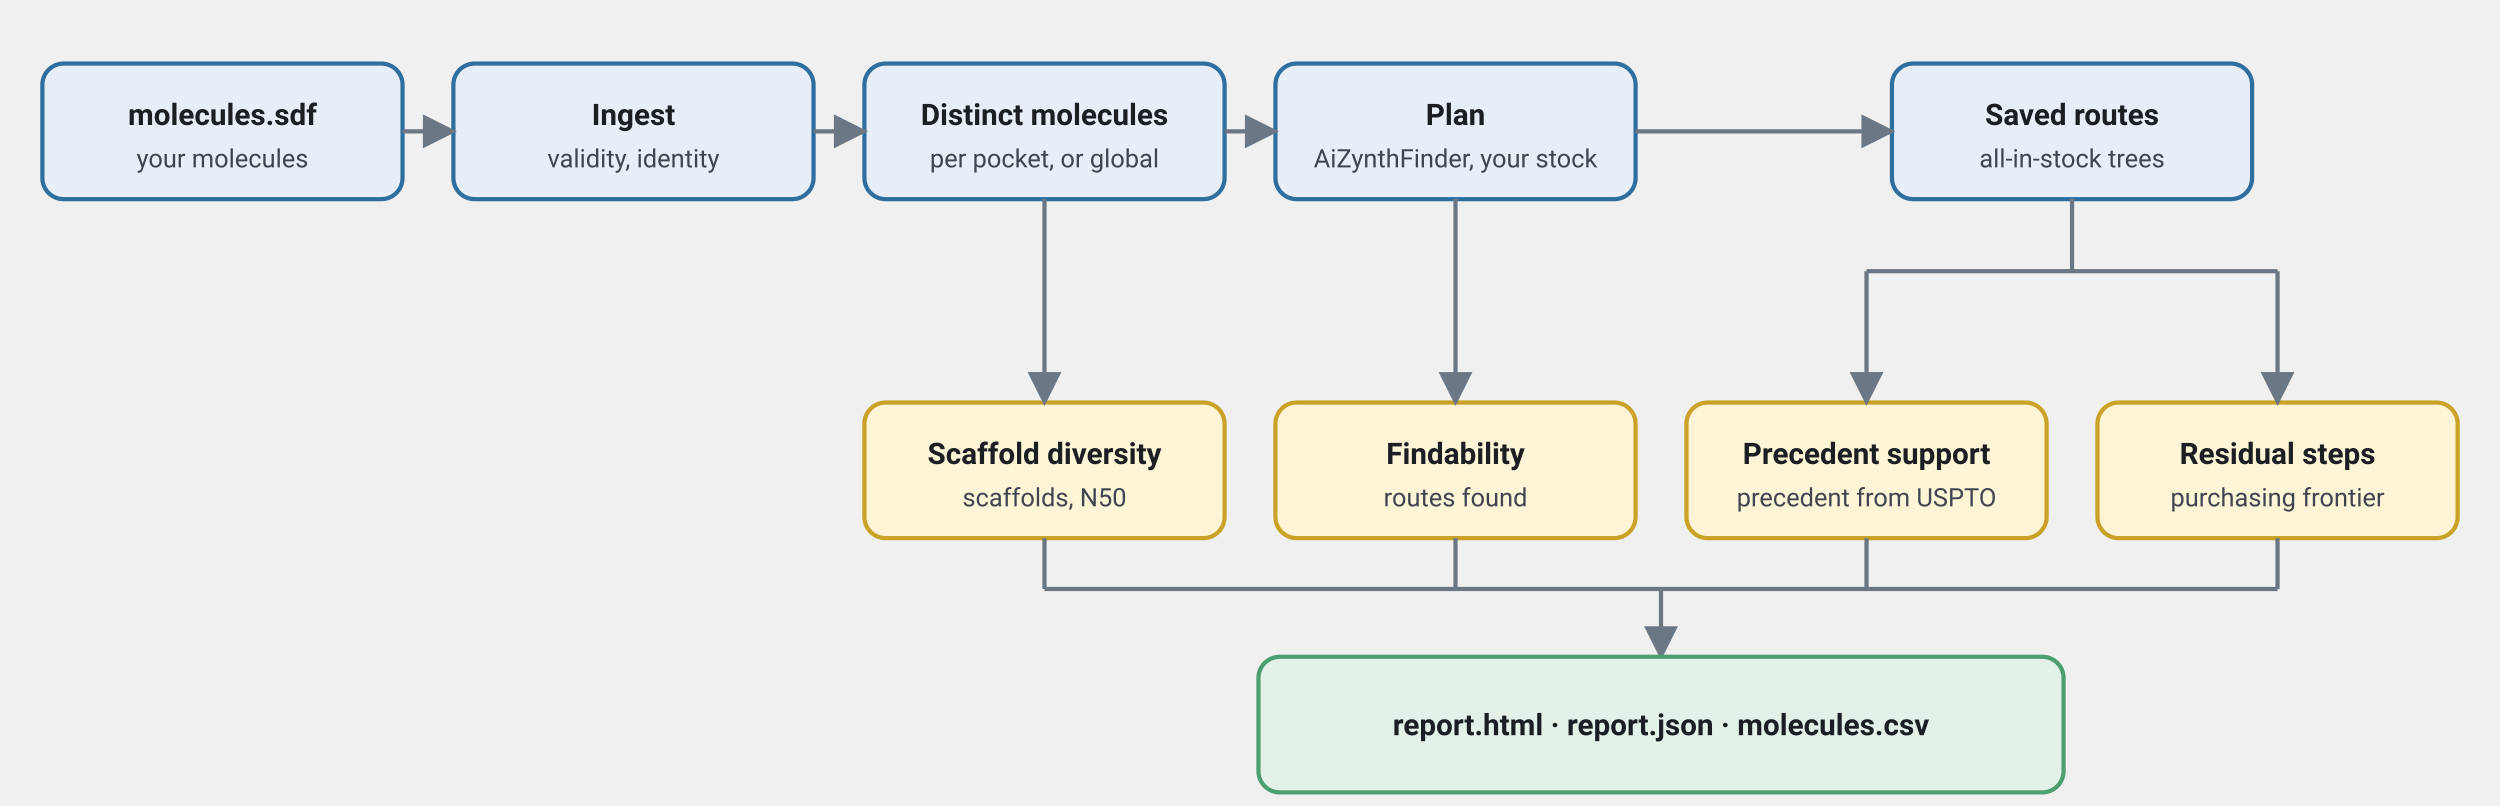
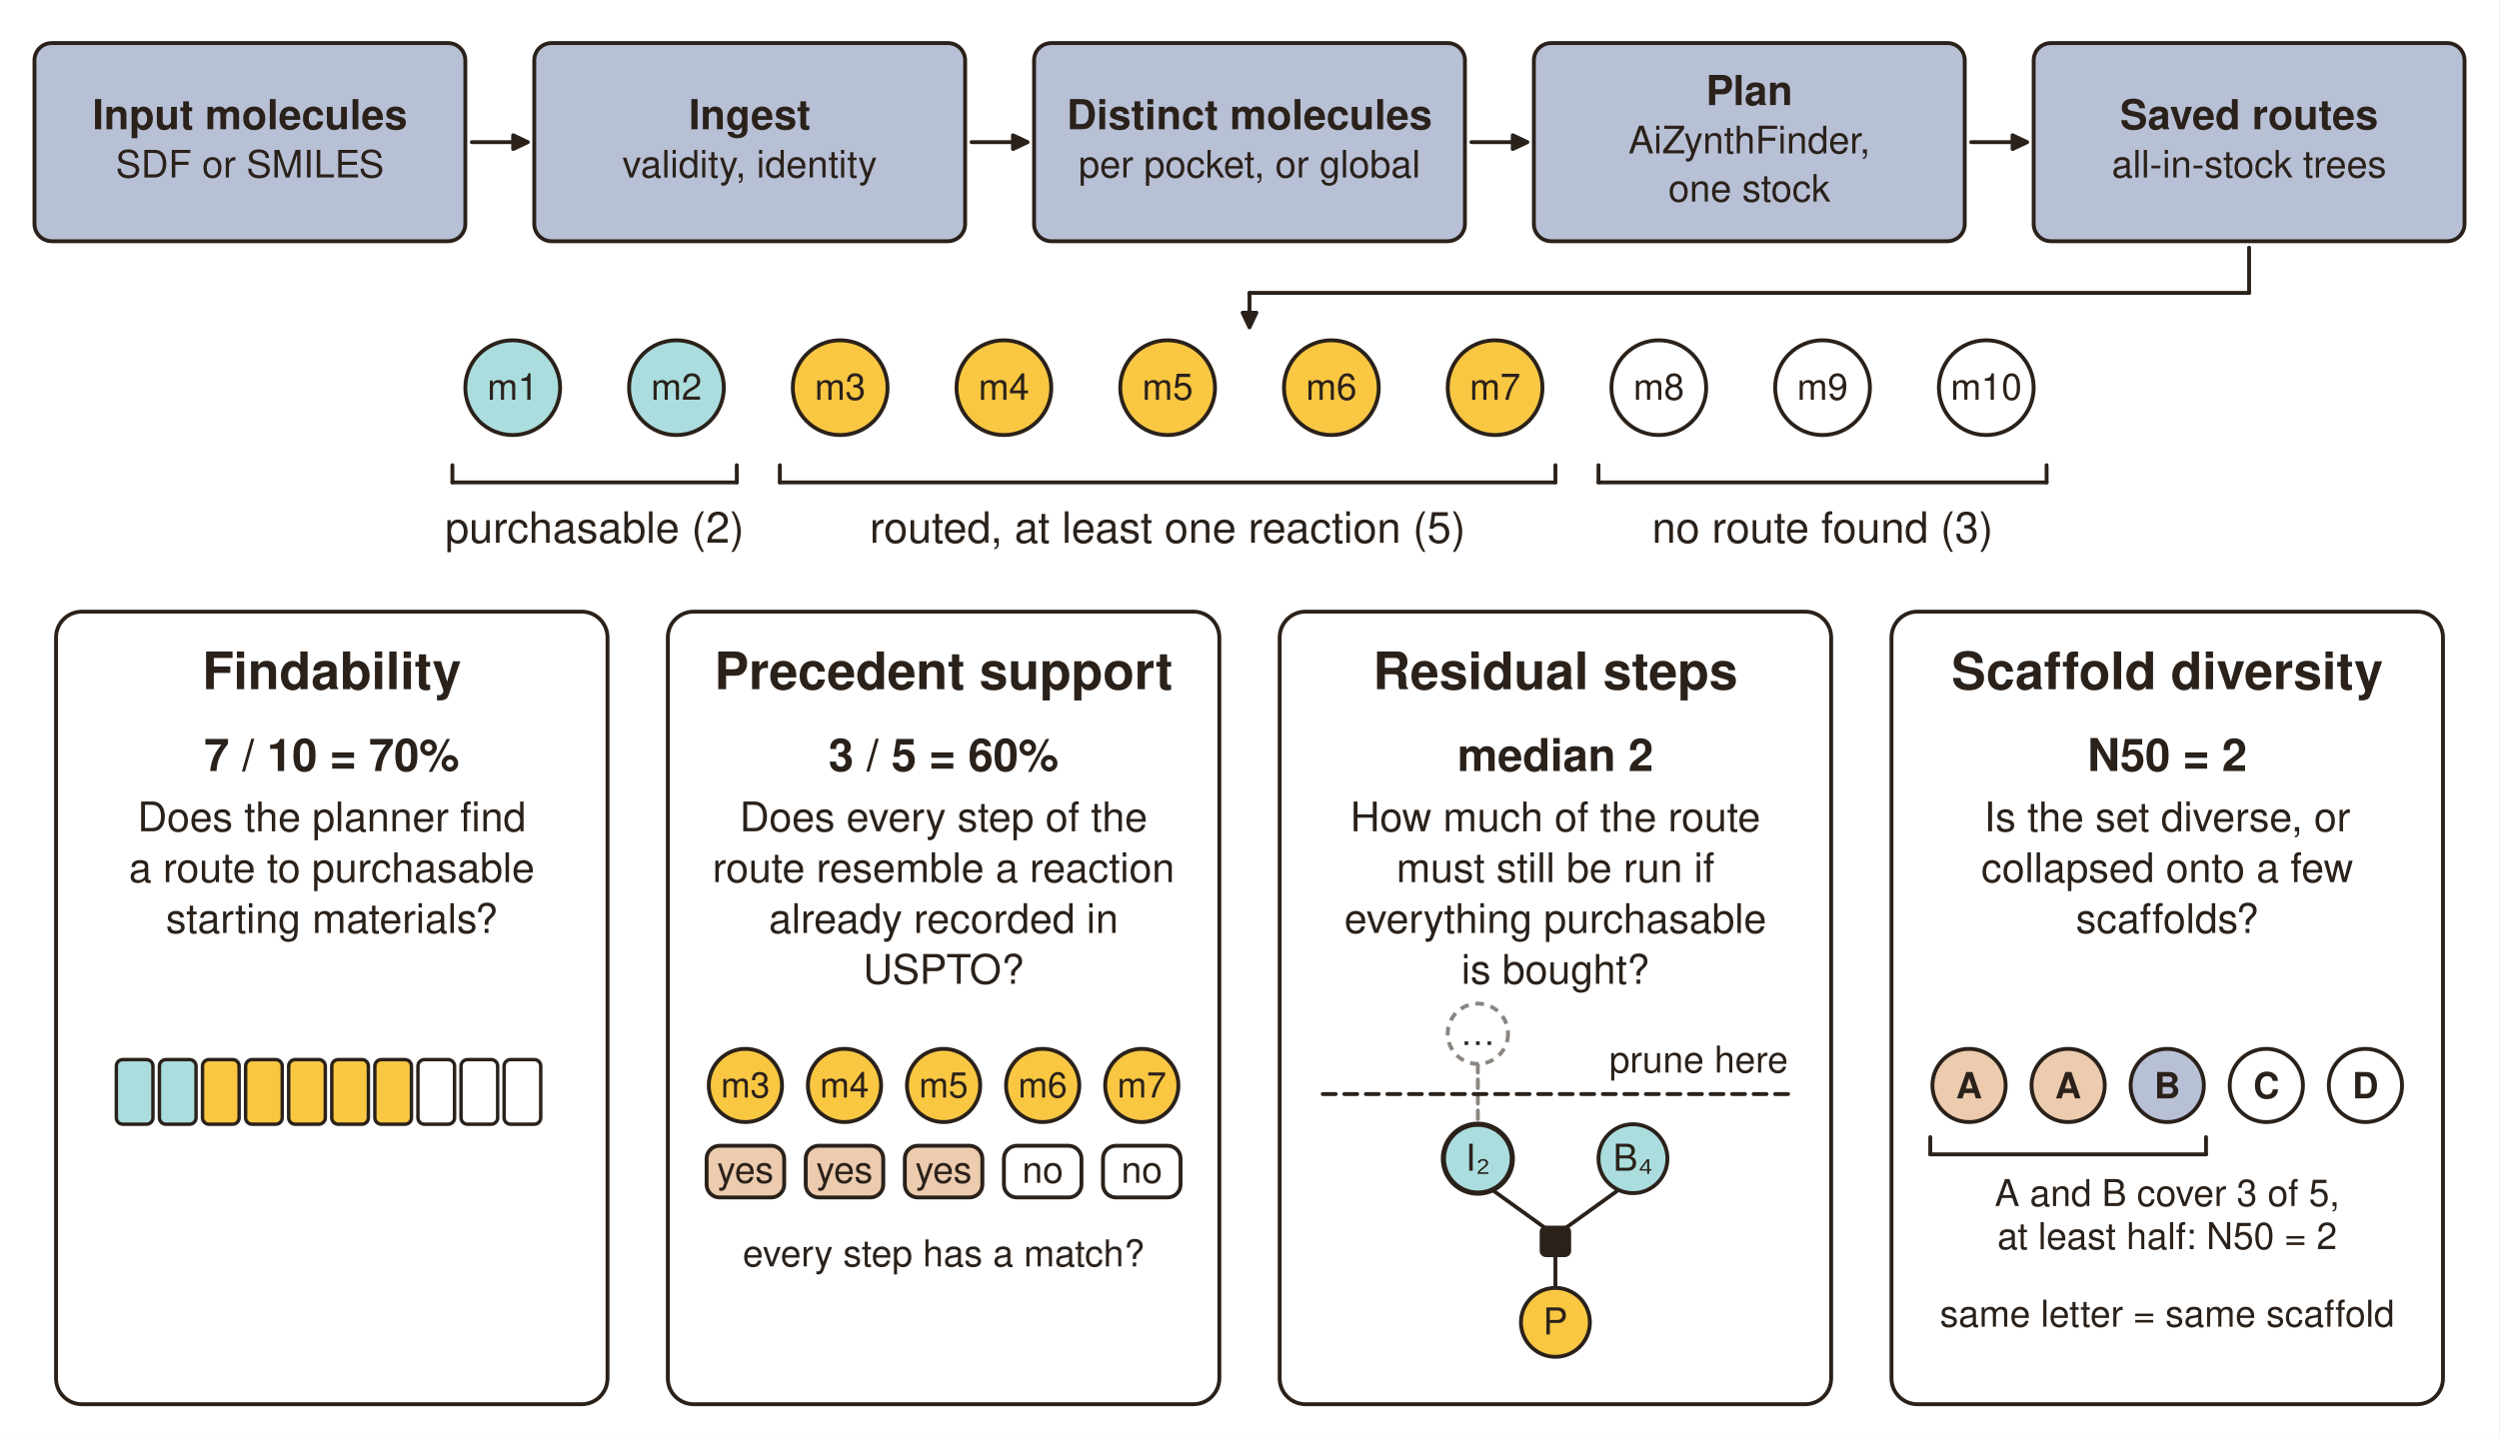
- <svg xmlns="http://www.w3.org/2000/svg" viewBox="0 0 1180 380" width="1180" height="380" font-family="system-ui,-apple-system,Segoe UI,Roboto,Helvetica,Arial,sans-serif" role="img" aria-label="SYNSPEQ pipeline: molecules are ingested, planned and evaluated by four measures into one report">
-   <defs>
-     <marker id="a" viewBox="0 0 10 10" refX="9" refY="5" markerWidth="8" markerHeight="8" orient="auto-start-reverse">
-       <path d="M0 0 L10 5 L0 10 z" fill="#6b7785" />
-     </marker>
-   </defs>
-   <rect x="20" y="30" width="170" height="64" rx="10" fill="#e8eef7" stroke="#2f6f9f" stroke-width="2" />
-   <text x="105.0" y="59.0" text-anchor="middle" font-size="14" font-weight="600" fill="#1b1f24">molecules.sdf</text>
-   <text x="105.0" y="79.0" text-anchor="middle" font-size="12" fill="#3d4650">your molecules</text>
-   <rect x="214" y="30" width="170" height="64" rx="10" fill="#e8eef7" stroke="#2f6f9f" stroke-width="2" />
-   <text x="299.0" y="59.0" text-anchor="middle" font-size="14" font-weight="600" fill="#1b1f24">Ingest</text>
-   <text x="299.0" y="79.0" text-anchor="middle" font-size="12" fill="#3d4650">validity, identity</text>
-   <rect x="408" y="30" width="170" height="64" rx="10" fill="#e8eef7" stroke="#2f6f9f" stroke-width="2" />
-   <text x="493.0" y="59.0" text-anchor="middle" font-size="14" font-weight="600" fill="#1b1f24">Distinct molecules</text>
-   <text x="493.0" y="79.0" text-anchor="middle" font-size="12" fill="#3d4650">per pocket, or global</text>
-   <rect x="602" y="30" width="170" height="64" rx="10" fill="#e8eef7" stroke="#2f6f9f" stroke-width="2" />
-   <text x="687.0" y="59.0" text-anchor="middle" font-size="14" font-weight="600" fill="#1b1f24">Plan</text>
-   <text x="687.0" y="79.0" text-anchor="middle" font-size="12" fill="#3d4650">AiZynthFinder, your stock</text>
-   <rect x="893.0" y="30" width="170" height="64" rx="10" fill="#e8eef7" stroke="#2f6f9f" stroke-width="2" />
-   <text x="978.0" y="59.0" text-anchor="middle" font-size="14" font-weight="600" fill="#1b1f24">Saved routes</text>
-   <text x="978.0" y="79.0" text-anchor="middle" font-size="12" fill="#3d4650">all-in-stock trees</text>
-   <line x1="190" y1="62.0" x2="214" y2="62.0" stroke="#6b7785" stroke-width="2" marker-end="url(#a)" />
-   <line x1="384" y1="62.0" x2="408" y2="62.0" stroke="#6b7785" stroke-width="2" marker-end="url(#a)" />
-   <line x1="578" y1="62.0" x2="602" y2="62.0" stroke="#6b7785" stroke-width="2" marker-end="url(#a)" />
-   <line x1="772" y1="62.0" x2="893.0" y2="62.0" stroke="#6b7785" stroke-width="2" marker-end="url(#a)" />
-   <rect x="408" y="190" width="170" height="64" rx="10" fill="#fff4d6" stroke="#c9a227" stroke-width="2" />
-   <text x="493.0" y="219.0" text-anchor="middle" font-size="14" font-weight="600" fill="#1b1f24">Scaffold diversity</text>
-   <text x="493.0" y="239.0" text-anchor="middle" font-size="12" fill="#3d4650">scaffolds, N50</text>
-   <rect x="602" y="190" width="170" height="64" rx="10" fill="#fff4d6" stroke="#c9a227" stroke-width="2" />
-   <text x="687.0" y="219.0" text-anchor="middle" font-size="14" font-weight="600" fill="#1b1f24">Findability</text>
-   <text x="687.0" y="239.0" text-anchor="middle" font-size="12" fill="#3d4650">routes found</text>
-   <rect x="796" y="190" width="170" height="64" rx="10" fill="#fff4d6" stroke="#c9a227" stroke-width="2" />
-   <text x="881.0" y="219.0" text-anchor="middle" font-size="14" font-weight="600" fill="#1b1f24">Precedent support</text>
-   <text x="881.0" y="239.0" text-anchor="middle" font-size="12" fill="#3d4650">precedent from USPTO</text>
-   <rect x="990" y="190" width="170" height="64" rx="10" fill="#fff4d6" stroke="#c9a227" stroke-width="2" />
-   <text x="1075.0" y="219.0" text-anchor="middle" font-size="14" font-weight="600" fill="#1b1f24">Residual steps</text>
-   <text x="1075.0" y="239.0" text-anchor="middle" font-size="12" fill="#3d4650">purchasing frontier</text>
-   <line x1="493.0" y1="94" x2="493.0" y2="190" stroke="#6b7785" stroke-width="2" marker-end="url(#a)" />
-   <line x1="687.0" y1="94" x2="687.0" y2="190" stroke="#6b7785" stroke-width="2" marker-end="url(#a)" />
-   <line x1="978.0" y1="94" x2="978.0" y2="128" stroke="#6b7785" stroke-width="2" />
-   <line x1="881.0" y1="128" x2="1075.0" y2="128" stroke="#6b7785" stroke-width="2" />
-   <line x1="881.0" y1="128" x2="881.0" y2="190" stroke="#6b7785" stroke-width="2" marker-end="url(#a)" />
-   <line x1="1075.0" y1="128" x2="1075.0" y2="190" stroke="#6b7785" stroke-width="2" marker-end="url(#a)" />
-   <line x1="493.0" y1="254" x2="493.0" y2="278" stroke="#6b7785" stroke-width="2" />
-   <line x1="687.0" y1="254" x2="687.0" y2="278" stroke="#6b7785" stroke-width="2" />
-   <line x1="881.0" y1="254" x2="881.0" y2="278" stroke="#6b7785" stroke-width="2" />
-   <line x1="1075.0" y1="254" x2="1075.0" y2="278" stroke="#6b7785" stroke-width="2" />
-   <line x1="493.0" y1="278" x2="1075.0" y2="278" stroke="#6b7785" stroke-width="2" />
-   <line x1="784.0" y1="278" x2="784.0" y2="310" stroke="#6b7785" stroke-width="2" marker-end="url(#a)" />
-   <rect x="594.0" y="310" width="380" height="64" rx="10" fill="#e3f1e8" stroke="#4c9f70" stroke-width="2" />
-   <text x="784.0" y="347.0" text-anchor="middle" font-size="14" font-weight="600" fill="#1b1f24">report.html · report.json · molecules.csv</text>
+ <svg xmlns="http://www.w3.org/2000/svg" version="1.1" width="580" height="334" viewBox="0 36 580 334">
+   <rect id="background" x="0" y="36" width="580" height="334" fill="#FFFFFF" />
+   <g id="layer-cards">
+     <rect id="card-1-box" x="13.00" y="178.00" width="128.00" height="184.00" rx="6" fill="#FFFFFF" stroke="#2a211a" stroke-width="0.9" />
+     <rect id="card-2-box" x="155.00" y="178.00" width="128.00" height="184.00" rx="6" fill="#FFFFFF" stroke="#2a211a" stroke-width="0.9" />
+     <rect id="card-3-box" x="297.00" y="178.00" width="128.00" height="184.00" rx="6" fill="#FFFFFF" stroke="#2a211a" stroke-width="0.9" />
+     <rect id="card-4-box" x="439.00" y="178.00" width="128.00" height="184.00" rx="6" fill="#FFFFFF" stroke="#2a211a" stroke-width="0.9" />
+   </g>
+   <g id="layer-arrows">
+     <g id="arrow-pipeline-1">
+       <line id="arrow-pipeline-1-line" x1="109.5" y1="69.0" x2="119.10" y2="69.00" fill="none" stroke="#2a211a" stroke-width="0.9" stroke-linecap="round" />
+       <path id="arrow-pipeline-1-head" d="M122.5,69.0L119.10,70.60L119.10,67.40Z" fill="#2a211a" stroke="#2a211a" stroke-width="0.9" stroke-linejoin="round" />
+     </g>
+     <g id="arrow-pipeline-2">
+       <line id="arrow-pipeline-2-line" x1="225.5" y1="69.0" x2="235.10" y2="69.00" fill="none" stroke="#2a211a" stroke-width="0.9" stroke-linecap="round" />
+       <path id="arrow-pipeline-2-head" d="M238.5,69.0L235.10,70.60L235.10,67.40Z" fill="#2a211a" stroke="#2a211a" stroke-width="0.9" stroke-linejoin="round" />
+     </g>
+     <g id="arrow-pipeline-3">
+       <line id="arrow-pipeline-3-line" x1="341.5" y1="69.0" x2="351.10" y2="69.00" fill="none" stroke="#2a211a" stroke-width="0.9" stroke-linecap="round" />
+       <path id="arrow-pipeline-3-head" d="M354.5,69.0L351.10,70.60L351.10,67.40Z" fill="#2a211a" stroke="#2a211a" stroke-width="0.9" stroke-linejoin="round" />
+     </g>
+     <g id="arrow-pipeline-4">
+       <line id="arrow-pipeline-4-line" x1="457.5" y1="69.0" x2="467.10" y2="69.00" fill="none" stroke="#2a211a" stroke-width="0.9" stroke-linecap="round" />
+       <path id="arrow-pipeline-4-head" d="M470.5,69.0L467.10,70.60L467.10,67.40Z" fill="#2a211a" stroke="#2a211a" stroke-width="0.9" stroke-linejoin="round" />
+     </g>
+     <line id="plan-down" x1="522.00" y1="93.50" x2="522.00" y2="104.00" fill="none" stroke="#2a211a" stroke-width="0.9" stroke-linecap="round" />
+     <line id="plan-across" x1="522.00" y1="104.00" x2="290.00" y2="104.00" fill="none" stroke="#2a211a" stroke-width="0.9" stroke-linecap="round" />
+     <g id="arrow-plan-outcomes">
+       <line id="arrow-plan-outcomes-line" x1="290.0" y1="104" x2="290.00" y2="108.60" fill="none" stroke="#2a211a" stroke-width="0.9" stroke-linecap="round" />
+       <path id="arrow-plan-outcomes-head" d="M290.0,112L288.40,108.60L291.60,108.60Z" fill="#2a211a" stroke="#2a211a" stroke-width="0.9" stroke-linejoin="round" />
+     </g>
+     <line id="group-purchasable-bar" x1="105.00" y1="148.00" x2="171.00" y2="148.00" fill="none" stroke="#2a211a" stroke-width="0.9" stroke-linecap="round" />
+     <line id="group-purchasable-l" x1="105.00" y1="144.00" x2="105.00" y2="148.00" fill="none" stroke="#2a211a" stroke-width="0.9" stroke-linecap="round" />
+     <line id="group-purchasable-r" x1="171.00" y1="144.00" x2="171.00" y2="148.00" fill="none" stroke="#2a211a" stroke-width="0.9" stroke-linecap="round" />
+     <line id="group-routed-bar" x1="181.00" y1="148.00" x2="361.00" y2="148.00" fill="none" stroke="#2a211a" stroke-width="0.9" stroke-linecap="round" />
+     <line id="group-routed-l" x1="181.00" y1="144.00" x2="181.00" y2="148.00" fill="none" stroke="#2a211a" stroke-width="0.9" stroke-linecap="round" />
+     <line id="group-routed-r" x1="361.00" y1="144.00" x2="361.00" y2="148.00" fill="none" stroke="#2a211a" stroke-width="0.9" stroke-linecap="round" />
+     <line id="group-noroute-bar" x1="371.00" y1="148.00" x2="475.00" y2="148.00" fill="none" stroke="#2a211a" stroke-width="0.9" stroke-linecap="round" />
+     <line id="group-noroute-l" x1="371.00" y1="144.00" x2="371.00" y2="148.00" fill="none" stroke="#2a211a" stroke-width="0.9" stroke-linecap="round" />
+     <line id="group-noroute-r" x1="475.00" y1="144.00" x2="475.00" y2="148.00" fill="none" stroke="#2a211a" stroke-width="0.9" stroke-linecap="round" />
+     <line id="c3-e0" x1="343.00" y1="283.00" x2="343.00" y2="296.50" fill="none" stroke="#8a8580" stroke-width="0.9" stroke-linecap="round" stroke-dasharray="2 1.6" />
+     <line id="c3-prune" x1="307.00" y1="290.00" x2="415.00" y2="290.00" fill="none" stroke="#2a211a" stroke-width="0.9" stroke-linecap="round" stroke-dasharray="3 2" />
+     <line id="c3-e1" x1="346.00" y1="312.00" x2="358.50" y2="321.00" fill="none" stroke="#2a211a" stroke-width="0.9" stroke-linecap="round" />
+     <line id="c3-e2" x1="376.00" y1="312.00" x2="363.50" y2="321.00" fill="none" stroke="#2a211a" stroke-width="0.9" stroke-linecap="round" />
+     <line id="c3-e3" x1="361.00" y1="327.40" x2="361.00" y2="335.00" fill="none" stroke="#2a211a" stroke-width="0.9" stroke-linecap="round" />
+     <line id="c4-bracket" x1="448.00" y1="304.00" x2="512.00" y2="304.00" fill="none" stroke="#2a211a" stroke-width="0.9" stroke-linecap="round" />
+     <line id="c4-bracket-l" x1="448.00" y1="300.00" x2="448.00" y2="304.00" fill="none" stroke="#2a211a" stroke-width="0.9" stroke-linecap="round" />
+     <line id="c4-bracket-r" x1="512.00" y1="300.00" x2="512.00" y2="304.00" fill="none" stroke="#2a211a" stroke-width="0.9" stroke-linecap="round" />
+   </g>
+   <g id="layer-nodes">
+     <g id="node-pipeline-1">
+       <rect id="node-pipeline-1-box" x="8" y="46" width="100" height="46" rx="4" fill="#b8c0d6" stroke="#2a211a" stroke-width="0.9" />
+       <text id="node-pipeline-1-text-1" x="58.00" y="66.00" font-family="Helvetica, Arial, sans-serif" font-size="9.6" font-weight="bold" fill="#2a211a" text-anchor="middle">Input molecules</text>
+       <text id="node-pipeline-1-text-2" x="58.00" y="77.20" font-family="Helvetica, Arial, sans-serif" font-size="8.8" fill="#2a211a" text-anchor="middle">SDF or SMILES</text>
+     </g>
+     <g id="node-pipeline-2">
+       <rect id="node-pipeline-2-box" x="124" y="46" width="100" height="46" rx="4" fill="#b8c0d6" stroke="#2a211a" stroke-width="0.9" />
+       <text id="node-pipeline-2-text-1" x="174.00" y="66.00" font-family="Helvetica, Arial, sans-serif" font-size="9.6" font-weight="bold" fill="#2a211a" text-anchor="middle">Ingest</text>
+       <text id="node-pipeline-2-text-2" x="174.00" y="77.20" font-family="Helvetica, Arial, sans-serif" font-size="8.8" fill="#2a211a" text-anchor="middle">validity, identity</text>
+     </g>
+     <g id="node-pipeline-3">
+       <rect id="node-pipeline-3-box" x="240" y="46" width="100" height="46" rx="4" fill="#b8c0d6" stroke="#2a211a" stroke-width="0.9" />
+       <text id="node-pipeline-3-text-1" x="290.00" y="66.00" font-family="Helvetica, Arial, sans-serif" font-size="9.6" font-weight="bold" fill="#2a211a" text-anchor="middle">Distinct molecules</text>
+       <text id="node-pipeline-3-text-2" x="290.00" y="77.20" font-family="Helvetica, Arial, sans-serif" font-size="8.8" fill="#2a211a" text-anchor="middle">per pocket, or global</text>
+     </g>
+     <g id="node-pipeline-4">
+       <rect id="node-pipeline-4-box" x="356" y="46" width="100" height="46" rx="4" fill="#b8c0d6" stroke="#2a211a" stroke-width="0.9" />
+       <text id="node-pipeline-4-text-1" x="406.00" y="60.40" font-family="Helvetica, Arial, sans-serif" font-size="9.6" font-weight="bold" fill="#2a211a" text-anchor="middle">Plan</text>
+       <text id="node-pipeline-4-text-2" x="406.00" y="71.60" font-family="Helvetica, Arial, sans-serif" font-size="8.8" fill="#2a211a" text-anchor="middle">AiZynthFinder,</text>
+       <text id="node-pipeline-4-text-3" x="406.00" y="82.80" font-family="Helvetica, Arial, sans-serif" font-size="8.8" fill="#2a211a" text-anchor="middle">one stock</text>
+     </g>
+     <g id="node-pipeline-5">
+       <rect id="node-pipeline-5-box" x="472" y="46" width="100" height="46" rx="4" fill="#b8c0d6" stroke="#2a211a" stroke-width="0.9" />
+       <text id="node-pipeline-5-text-1" x="522.00" y="66.00" font-family="Helvetica, Arial, sans-serif" font-size="9.6" font-weight="bold" fill="#2a211a" text-anchor="middle">Saved routes</text>
+       <text id="node-pipeline-5-text-2" x="522.00" y="77.20" font-family="Helvetica, Arial, sans-serif" font-size="8.8" fill="#2a211a" text-anchor="middle">all-in-stock trees</text>
+     </g>
+     <circle id="molecule-1" cx="119.00" cy="126.00" r="11" fill="#abddde" stroke="#2a211a" stroke-width="0.9" />
+     <circle id="molecule-2" cx="157.00" cy="126.00" r="11" fill="#abddde" stroke="#2a211a" stroke-width="0.9" />
+     <circle id="molecule-3" cx="195.00" cy="126.00" r="11" fill="#f9c742" stroke="#2a211a" stroke-width="0.9" />
+     <circle id="molecule-4" cx="233.00" cy="126.00" r="11" fill="#f9c742" stroke="#2a211a" stroke-width="0.9" />
+     <circle id="molecule-5" cx="271.00" cy="126.00" r="11" fill="#f9c742" stroke="#2a211a" stroke-width="0.9" />
+     <circle id="molecule-6" cx="309.00" cy="126.00" r="11" fill="#f9c742" stroke="#2a211a" stroke-width="0.9" />
+     <circle id="molecule-7" cx="347.00" cy="126.00" r="11" fill="#f9c742" stroke="#2a211a" stroke-width="0.9" />
+     <circle id="molecule-8" cx="385.00" cy="126.00" r="11" fill="#FFFFFF" stroke="#2a211a" stroke-width="0.9" />
+     <circle id="molecule-9" cx="423.00" cy="126.00" r="11" fill="#FFFFFF" stroke="#2a211a" stroke-width="0.9" />
+     <circle id="molecule-10" cx="461.00" cy="126.00" r="11" fill="#FFFFFF" stroke="#2a211a" stroke-width="0.9" />
+     <rect id="c1-cell-1" x="27.00" y="282.00" width="8.50" height="15.00" rx="1.5" fill="#abddde" stroke="#2a211a" stroke-width="0.8" />
+     <rect id="c1-cell-2" x="37.00" y="282.00" width="8.50" height="15.00" rx="1.5" fill="#abddde" stroke="#2a211a" stroke-width="0.8" />
+     <rect id="c1-cell-3" x="47.00" y="282.00" width="8.50" height="15.00" rx="1.5" fill="#f9c742" stroke="#2a211a" stroke-width="0.8" />
+     <rect id="c1-cell-4" x="57.00" y="282.00" width="8.50" height="15.00" rx="1.5" fill="#f9c742" stroke="#2a211a" stroke-width="0.8" />
+     <rect id="c1-cell-5" x="67.00" y="282.00" width="8.50" height="15.00" rx="1.5" fill="#f9c742" stroke="#2a211a" stroke-width="0.8" />
+     <rect id="c1-cell-6" x="77.00" y="282.00" width="8.50" height="15.00" rx="1.5" fill="#f9c742" stroke="#2a211a" stroke-width="0.8" />
+     <rect id="c1-cell-7" x="87.00" y="282.00" width="8.50" height="15.00" rx="1.5" fill="#f9c742" stroke="#2a211a" stroke-width="0.8" />
+     <rect id="c1-cell-8" x="97.00" y="282.00" width="8.50" height="15.00" rx="1.5" fill="#FFFFFF" stroke="#2a211a" stroke-width="0.8" />
+     <rect id="c1-cell-9" x="107.00" y="282.00" width="8.50" height="15.00" rx="1.5" fill="#FFFFFF" stroke="#2a211a" stroke-width="0.8" />
+     <rect id="c1-cell-10" x="117.00" y="282.00" width="8.50" height="15.00" rx="1.5" fill="#FFFFFF" stroke="#2a211a" stroke-width="0.8" />
+     <circle id="c2-mol-1" cx="173.00" cy="288.00" r="8.5" fill="#f9c742" stroke="#2a211a" stroke-width="0.9" />
+     <rect id="c2-answer-1" x="164.00" y="302.00" width="18.00" height="12.00" rx="3" fill="#eccbae" stroke="#2a211a" stroke-width="0.9" />
+     <circle id="c2-mol-2" cx="196.00" cy="288.00" r="8.5" fill="#f9c742" stroke="#2a211a" stroke-width="0.9" />
+     <rect id="c2-answer-2" x="187.00" y="302.00" width="18.00" height="12.00" rx="3" fill="#eccbae" stroke="#2a211a" stroke-width="0.9" />
+     <circle id="c2-mol-3" cx="219.00" cy="288.00" r="8.5" fill="#f9c742" stroke="#2a211a" stroke-width="0.9" />
+     <rect id="c2-answer-3" x="210.00" y="302.00" width="18.00" height="12.00" rx="3" fill="#eccbae" stroke="#2a211a" stroke-width="0.9" />
+     <circle id="c2-mol-4" cx="242.00" cy="288.00" r="8.5" fill="#f9c742" stroke="#2a211a" stroke-width="0.9" />
+     <rect id="c2-answer-4" x="233.00" y="302.00" width="18.00" height="12.00" rx="3" fill="#FFFFFF" stroke="#2a211a" stroke-width="0.9" />
+     <circle id="c2-mol-5" cx="265.00" cy="288.00" r="8.5" fill="#f9c742" stroke="#2a211a" stroke-width="0.9" />
+     <rect id="c2-answer-5" x="256.00" y="302.00" width="18.00" height="12.00" rx="3" fill="#FFFFFF" stroke="#2a211a" stroke-width="0.9" />
+     <circle id="c3-earlier-steps" cx="343.00" cy="276.00" r="7" fill="#FFFFFF" stroke="#8a8580" stroke-width="0.9" stroke-dasharray="2 1.6" />
+     <circle id="c3-i2" cx="343.00" cy="305.00" r="8" fill="#abddde" stroke="#2a211a" stroke-width="1.2" />
+     <circle id="c3-b4" cx="379.00" cy="305.00" r="8" fill="#abddde" stroke="#2a211a" stroke-width="0.9" />
+     <rect id="c3-reaction" x="357.80" y="321.00" width="6.40" height="6.40" rx="1" fill="#2a211a" stroke="#2a211a" stroke-width="0.9" />
+     <circle id="c3-product" cx="361.00" cy="343.00" r="8" fill="#f9c742" stroke="#2a211a" stroke-width="0.9" />
+     <circle id="c4-mol-1" cx="457.00" cy="288.00" r="8.5" fill="#eccbae" stroke="#2a211a" stroke-width="0.9" />
+     <circle id="c4-mol-2" cx="480.00" cy="288.00" r="8.5" fill="#eccbae" stroke="#2a211a" stroke-width="0.9" />
+     <circle id="c4-mol-3" cx="503.00" cy="288.00" r="8.5" fill="#b8c0d6" stroke="#2a211a" stroke-width="0.9" />
+     <circle id="c4-mol-4" cx="526.00" cy="288.00" r="8.5" fill="#FFFFFF" stroke="#2a211a" stroke-width="0.9" />
+     <circle id="c4-mol-5" cx="549.00" cy="288.00" r="8.5" fill="#FFFFFF" stroke="#2a211a" stroke-width="0.9" />
+   </g>
+   <g id="layer-labels">
+     <text id="molecule-1-label" x="119.00" y="128.80" font-family="Helvetica, Arial, sans-serif" font-size="8.5" fill="#2a211a" text-anchor="middle">m1</text>
+     <text id="molecule-2-label" x="157.00" y="128.80" font-family="Helvetica, Arial, sans-serif" font-size="8.5" fill="#2a211a" text-anchor="middle">m2</text>
+     <text id="molecule-3-label" x="195.00" y="128.80" font-family="Helvetica, Arial, sans-serif" font-size="8.5" fill="#2a211a" text-anchor="middle">m3</text>
+     <text id="molecule-4-label" x="233.00" y="128.80" font-family="Helvetica, Arial, sans-serif" font-size="8.5" fill="#2a211a" text-anchor="middle">m4</text>
+     <text id="molecule-5-label" x="271.00" y="128.80" font-family="Helvetica, Arial, sans-serif" font-size="8.5" fill="#2a211a" text-anchor="middle">m5</text>
+     <text id="molecule-6-label" x="309.00" y="128.80" font-family="Helvetica, Arial, sans-serif" font-size="8.5" fill="#2a211a" text-anchor="middle">m6</text>
+     <text id="molecule-7-label" x="347.00" y="128.80" font-family="Helvetica, Arial, sans-serif" font-size="8.5" fill="#2a211a" text-anchor="middle">m7</text>
+     <text id="molecule-8-label" x="385.00" y="128.80" font-family="Helvetica, Arial, sans-serif" font-size="8.5" fill="#2a211a" text-anchor="middle">m8</text>
+     <text id="molecule-9-label" x="423.00" y="128.80" font-family="Helvetica, Arial, sans-serif" font-size="8.5" fill="#2a211a" text-anchor="middle">m9</text>
+     <text id="molecule-10-label" x="461.00" y="128.80" font-family="Helvetica, Arial, sans-serif" font-size="8.5" fill="#2a211a" text-anchor="middle">m10</text>
+     <text id="group-purchasable-text" x="138.00" y="162.00" font-family="Helvetica, Arial, sans-serif" font-size="10" fill="#2a211a" text-anchor="middle">purchasable (2)</text>
+     <text id="group-routed-text" x="271.00" y="162.00" font-family="Helvetica, Arial, sans-serif" font-size="10" fill="#2a211a" text-anchor="middle">routed, at least one reaction (5)</text>
+     <text id="group-noroute-text" x="423.00" y="162.00" font-family="Helvetica, Arial, sans-serif" font-size="10" fill="#2a211a" text-anchor="middle">no route found (3)</text>
+     <text id="card-1-title" x="77.00" y="196.00" font-family="Helvetica, Arial, sans-serif" font-size="12" font-weight="bold" fill="#2a211a" text-anchor="middle">Findability</text>
+     <text id="card-1-value" x="77.00" y="215.00" font-family="Helvetica, Arial, sans-serif" font-size="10.5" font-weight="bold" fill="#2a211a" text-anchor="middle">7 / 10 = 70%</text>
+     <text id="card-1-desc-1" x="77.00" y="229.00" font-family="Helvetica, Arial, sans-serif" font-size="9.5" fill="#2a211a" text-anchor="middle">Does the planner find</text>
+     <text id="card-1-desc-2" x="77.00" y="240.80" font-family="Helvetica, Arial, sans-serif" font-size="9.5" fill="#2a211a" text-anchor="middle">a route to purchasable</text>
+     <text id="card-1-desc-3" x="77.00" y="252.60" font-family="Helvetica, Arial, sans-serif" font-size="9.5" fill="#2a211a" text-anchor="middle">starting materials?</text>
+     <text id="card-2-title" x="219.00" y="196.00" font-family="Helvetica, Arial, sans-serif" font-size="12" font-weight="bold" fill="#2a211a" text-anchor="middle">Precedent support</text>
+     <text id="card-2-value" x="219.00" y="215.00" font-family="Helvetica, Arial, sans-serif" font-size="10.5" font-weight="bold" fill="#2a211a" text-anchor="middle">3 / 5 = 60%</text>
+     <text id="card-2-desc-1" x="219.00" y="229.00" font-family="Helvetica, Arial, sans-serif" font-size="9.5" fill="#2a211a" text-anchor="middle">Does every step of the</text>
+     <text id="card-2-desc-2" x="219.00" y="240.80" font-family="Helvetica, Arial, sans-serif" font-size="9.5" fill="#2a211a" text-anchor="middle">route resemble a reaction</text>
+     <text id="card-2-desc-3" x="219.00" y="252.60" font-family="Helvetica, Arial, sans-serif" font-size="9.5" fill="#2a211a" text-anchor="middle">already recorded in</text>
+     <text id="card-2-desc-4" x="219.00" y="264.40" font-family="Helvetica, Arial, sans-serif" font-size="9.5" fill="#2a211a" text-anchor="middle">USPTO?</text>
+     <text id="card-3-title" x="361.00" y="196.00" font-family="Helvetica, Arial, sans-serif" font-size="12" font-weight="bold" fill="#2a211a" text-anchor="middle">Residual steps</text>
+     <text id="card-3-value" x="361.00" y="215.00" font-family="Helvetica, Arial, sans-serif" font-size="10.5" font-weight="bold" fill="#2a211a" text-anchor="middle">median 2</text>
+     <text id="card-3-desc-1" x="361.00" y="229.00" font-family="Helvetica, Arial, sans-serif" font-size="9.5" fill="#2a211a" text-anchor="middle">How much of the route</text>
+     <text id="card-3-desc-2" x="361.00" y="240.80" font-family="Helvetica, Arial, sans-serif" font-size="9.5" fill="#2a211a" text-anchor="middle">must still be run if</text>
+     <text id="card-3-desc-3" x="361.00" y="252.60" font-family="Helvetica, Arial, sans-serif" font-size="9.5" fill="#2a211a" text-anchor="middle">everything purchasable</text>
+     <text id="card-3-desc-4" x="361.00" y="264.40" font-family="Helvetica, Arial, sans-serif" font-size="9.5" fill="#2a211a" text-anchor="middle">is bought?</text>
+     <text id="card-4-title" x="503.00" y="196.00" font-family="Helvetica, Arial, sans-serif" font-size="12" font-weight="bold" fill="#2a211a" text-anchor="middle">Scaffold diversity</text>
+     <text id="card-4-value" x="503.00" y="215.00" font-family="Helvetica, Arial, sans-serif" font-size="10.5" font-weight="bold" fill="#2a211a" text-anchor="middle">N50 = 2</text>
+     <text id="card-4-desc-1" x="503.00" y="229.00" font-family="Helvetica, Arial, sans-serif" font-size="9.5" fill="#2a211a" text-anchor="middle">Is the set diverse, or</text>
+     <text id="card-4-desc-2" x="503.00" y="240.80" font-family="Helvetica, Arial, sans-serif" font-size="9.5" fill="#2a211a" text-anchor="middle">collapsed onto a few</text>
+     <text id="card-4-desc-3" x="503.00" y="252.60" font-family="Helvetica, Arial, sans-serif" font-size="9.5" fill="#2a211a" text-anchor="middle">scaffolds?</text>
+     <text id="c2-mol-1-label" x="173.00" y="290.80" font-family="Helvetica, Arial, sans-serif" font-size="8.2" fill="#2a211a" text-anchor="middle">m3</text>
+     <text id="c2-answer-1-text" x="173.00" y="310.60" font-family="Helvetica, Arial, sans-serif" font-size="8.6" fill="#2a211a" text-anchor="middle">yes</text>
+     <text id="c2-mol-2-label" x="196.00" y="290.80" font-family="Helvetica, Arial, sans-serif" font-size="8.2" fill="#2a211a" text-anchor="middle">m4</text>
+     <text id="c2-answer-2-text" x="196.00" y="310.60" font-family="Helvetica, Arial, sans-serif" font-size="8.6" fill="#2a211a" text-anchor="middle">yes</text>
+     <text id="c2-mol-3-label" x="219.00" y="290.80" font-family="Helvetica, Arial, sans-serif" font-size="8.2" fill="#2a211a" text-anchor="middle">m5</text>
+     <text id="c2-answer-3-text" x="219.00" y="310.60" font-family="Helvetica, Arial, sans-serif" font-size="8.6" fill="#2a211a" text-anchor="middle">yes</text>
+     <text id="c2-mol-4-label" x="242.00" y="290.80" font-family="Helvetica, Arial, sans-serif" font-size="8.2" fill="#2a211a" text-anchor="middle">m6</text>
+     <text id="c2-answer-4-text" x="242.00" y="310.60" font-family="Helvetica, Arial, sans-serif" font-size="8.6" fill="#2a211a" text-anchor="middle">no</text>
+     <text id="c2-mol-5-label" x="265.00" y="290.80" font-family="Helvetica, Arial, sans-serif" font-size="8.2" fill="#2a211a" text-anchor="middle">m7</text>
+     <text id="c2-answer-5-text" x="265.00" y="310.60" font-family="Helvetica, Arial, sans-serif" font-size="8.6" fill="#2a211a" text-anchor="middle">no</text>
+     <text id="c2-key" x="219.00" y="330.00" font-family="Helvetica, Arial, sans-serif" font-size="8.6" fill="#2a211a" text-anchor="middle">every step has a match?</text>
+     <text id="c3-earlier-steps-label" x="343.00" y="278.60" font-family="Helvetica, Arial, sans-serif" font-size="8" fill="#2a211a" text-anchor="middle">…</text>
+     <text id="c3-prune-text" x="415.00" y="285.00" font-family="Helvetica, Arial, sans-serif" font-size="8.6" fill="#2a211a" text-anchor="end">prune here</text>
+     <text id="c3-i2-label" x="343.00" y="307.80" font-family="Helvetica, Arial, sans-serif" font-size="8.6" fill="#2a211a" text-anchor="middle">I₂</text>
+     <text id="c3-b4-label" x="379.00" y="307.80" font-family="Helvetica, Arial, sans-serif" font-size="8.6" fill="#2a211a" text-anchor="middle">B₄</text>
+     <text id="c3-product-label" x="361.00" y="345.80" font-family="Helvetica, Arial, sans-serif" font-size="8.6" fill="#2a211a" text-anchor="middle">P</text>
+     <text id="c4-mol-1-label" x="457.00" y="291.00" font-family="Helvetica, Arial, sans-serif" font-size="8.4" font-weight="bold" fill="#2a211a" text-anchor="middle">A</text>
+     <text id="c4-mol-2-label" x="480.00" y="291.00" font-family="Helvetica, Arial, sans-serif" font-size="8.4" font-weight="bold" fill="#2a211a" text-anchor="middle">A</text>
+     <text id="c4-mol-3-label" x="503.00" y="291.00" font-family="Helvetica, Arial, sans-serif" font-size="8.4" font-weight="bold" fill="#2a211a" text-anchor="middle">B</text>
+     <text id="c4-mol-4-label" x="526.00" y="291.00" font-family="Helvetica, Arial, sans-serif" font-size="8.4" font-weight="bold" fill="#2a211a" text-anchor="middle">C</text>
+     <text id="c4-mol-5-label" x="549.00" y="291.00" font-family="Helvetica, Arial, sans-serif" font-size="8.4" font-weight="bold" fill="#2a211a" text-anchor="middle">D</text>
+     <text id="c4-text-1" x="503.00" y="316.00" font-family="Helvetica, Arial, sans-serif" font-size="8.6" fill="#2a211a" text-anchor="middle">A and B cover 3 of 5,</text>
+     <text id="c4-text-2" x="503.00" y="326.00" font-family="Helvetica, Arial, sans-serif" font-size="8.6" fill="#2a211a" text-anchor="middle">at least half: N50 = 2</text>
+     <text id="c4-key" x="503.00" y="344.00" font-family="Helvetica, Arial, sans-serif" font-size="8.6" fill="#2a211a" text-anchor="middle">same letter = same scaffold</text>
+   </g>
</svg>
